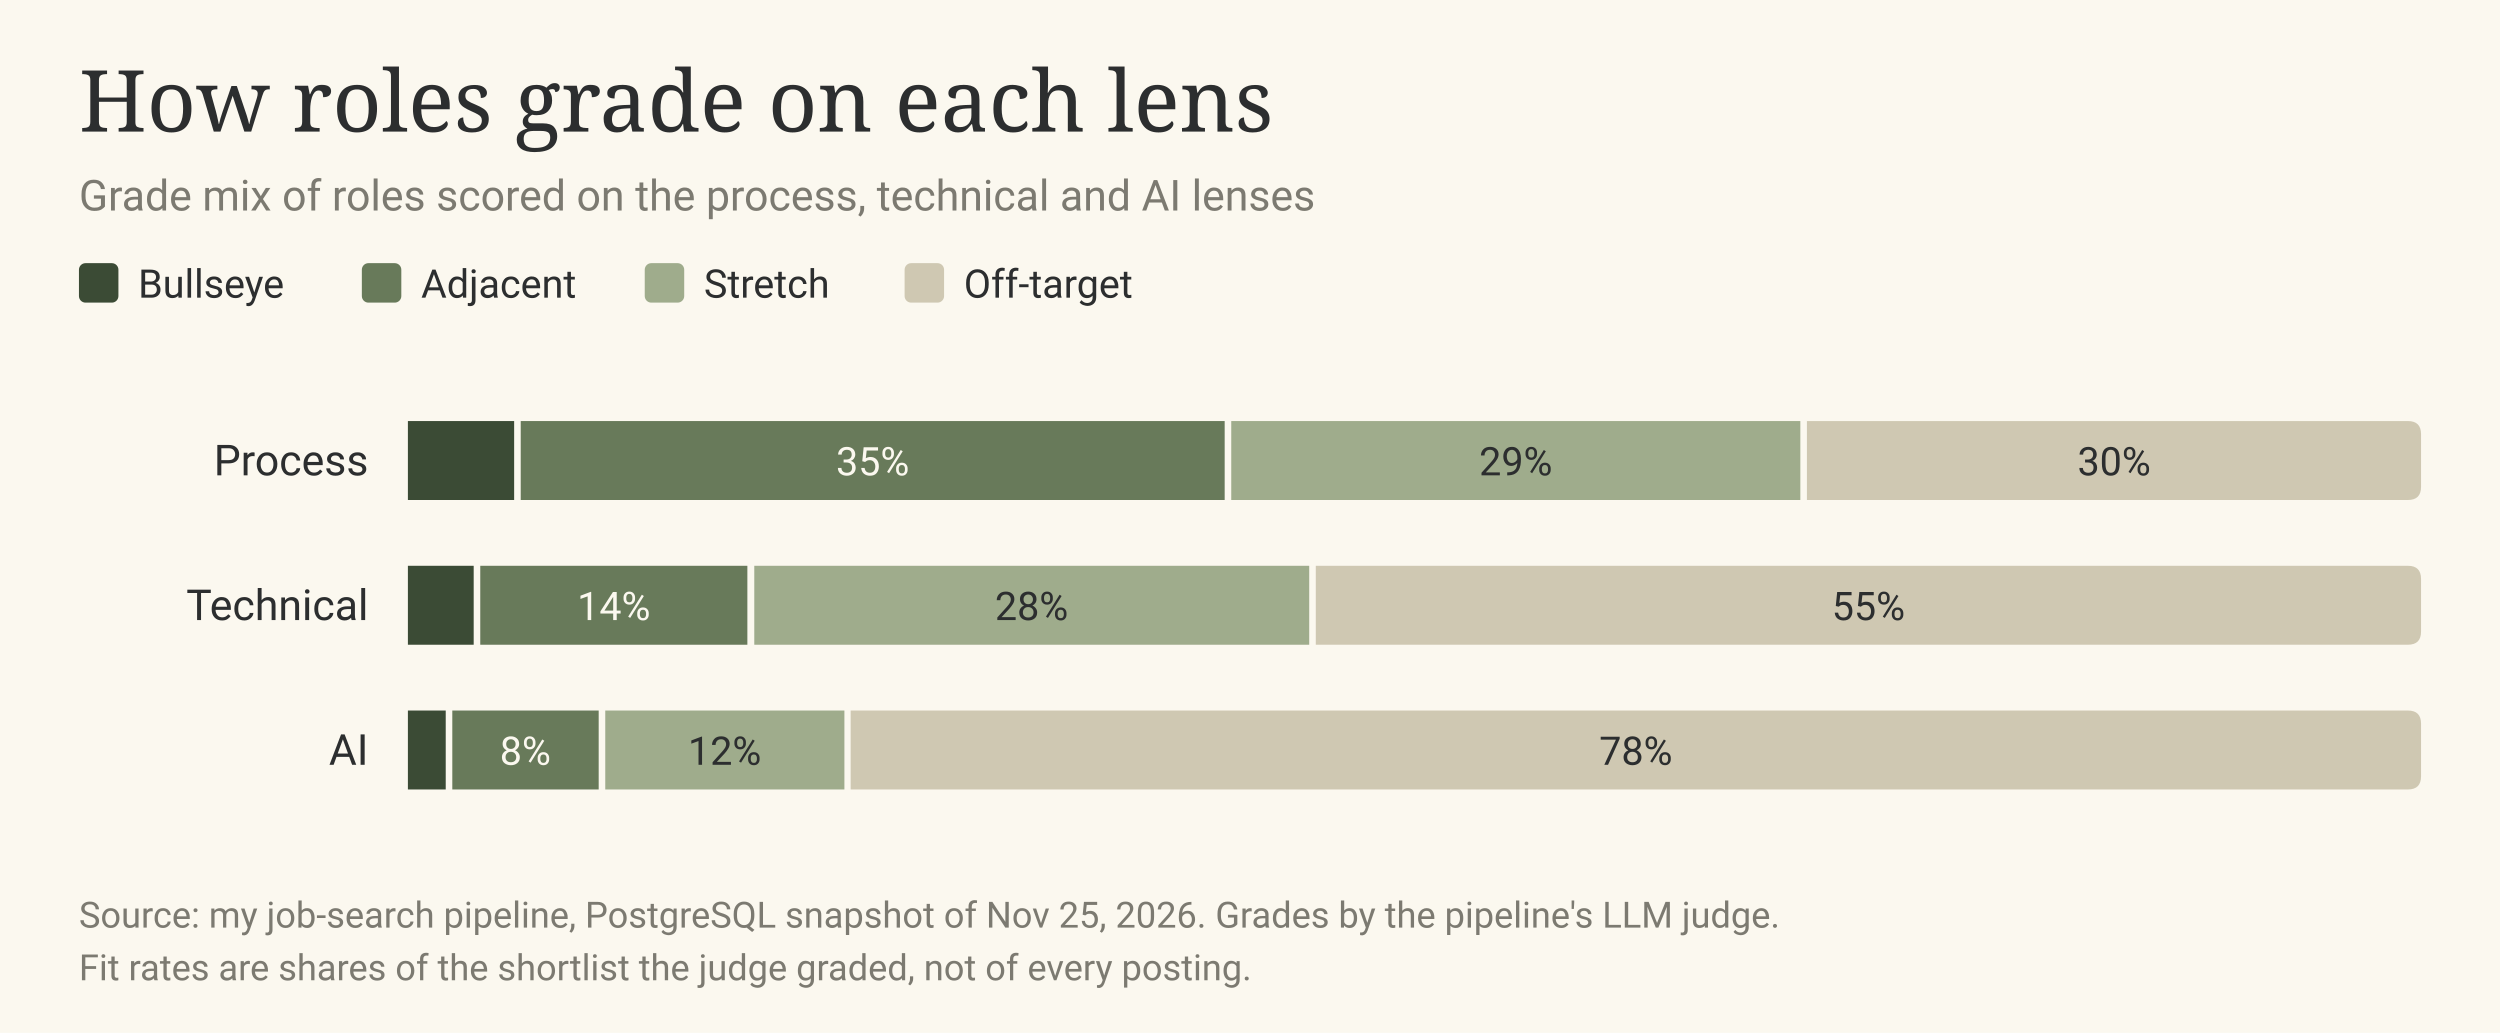
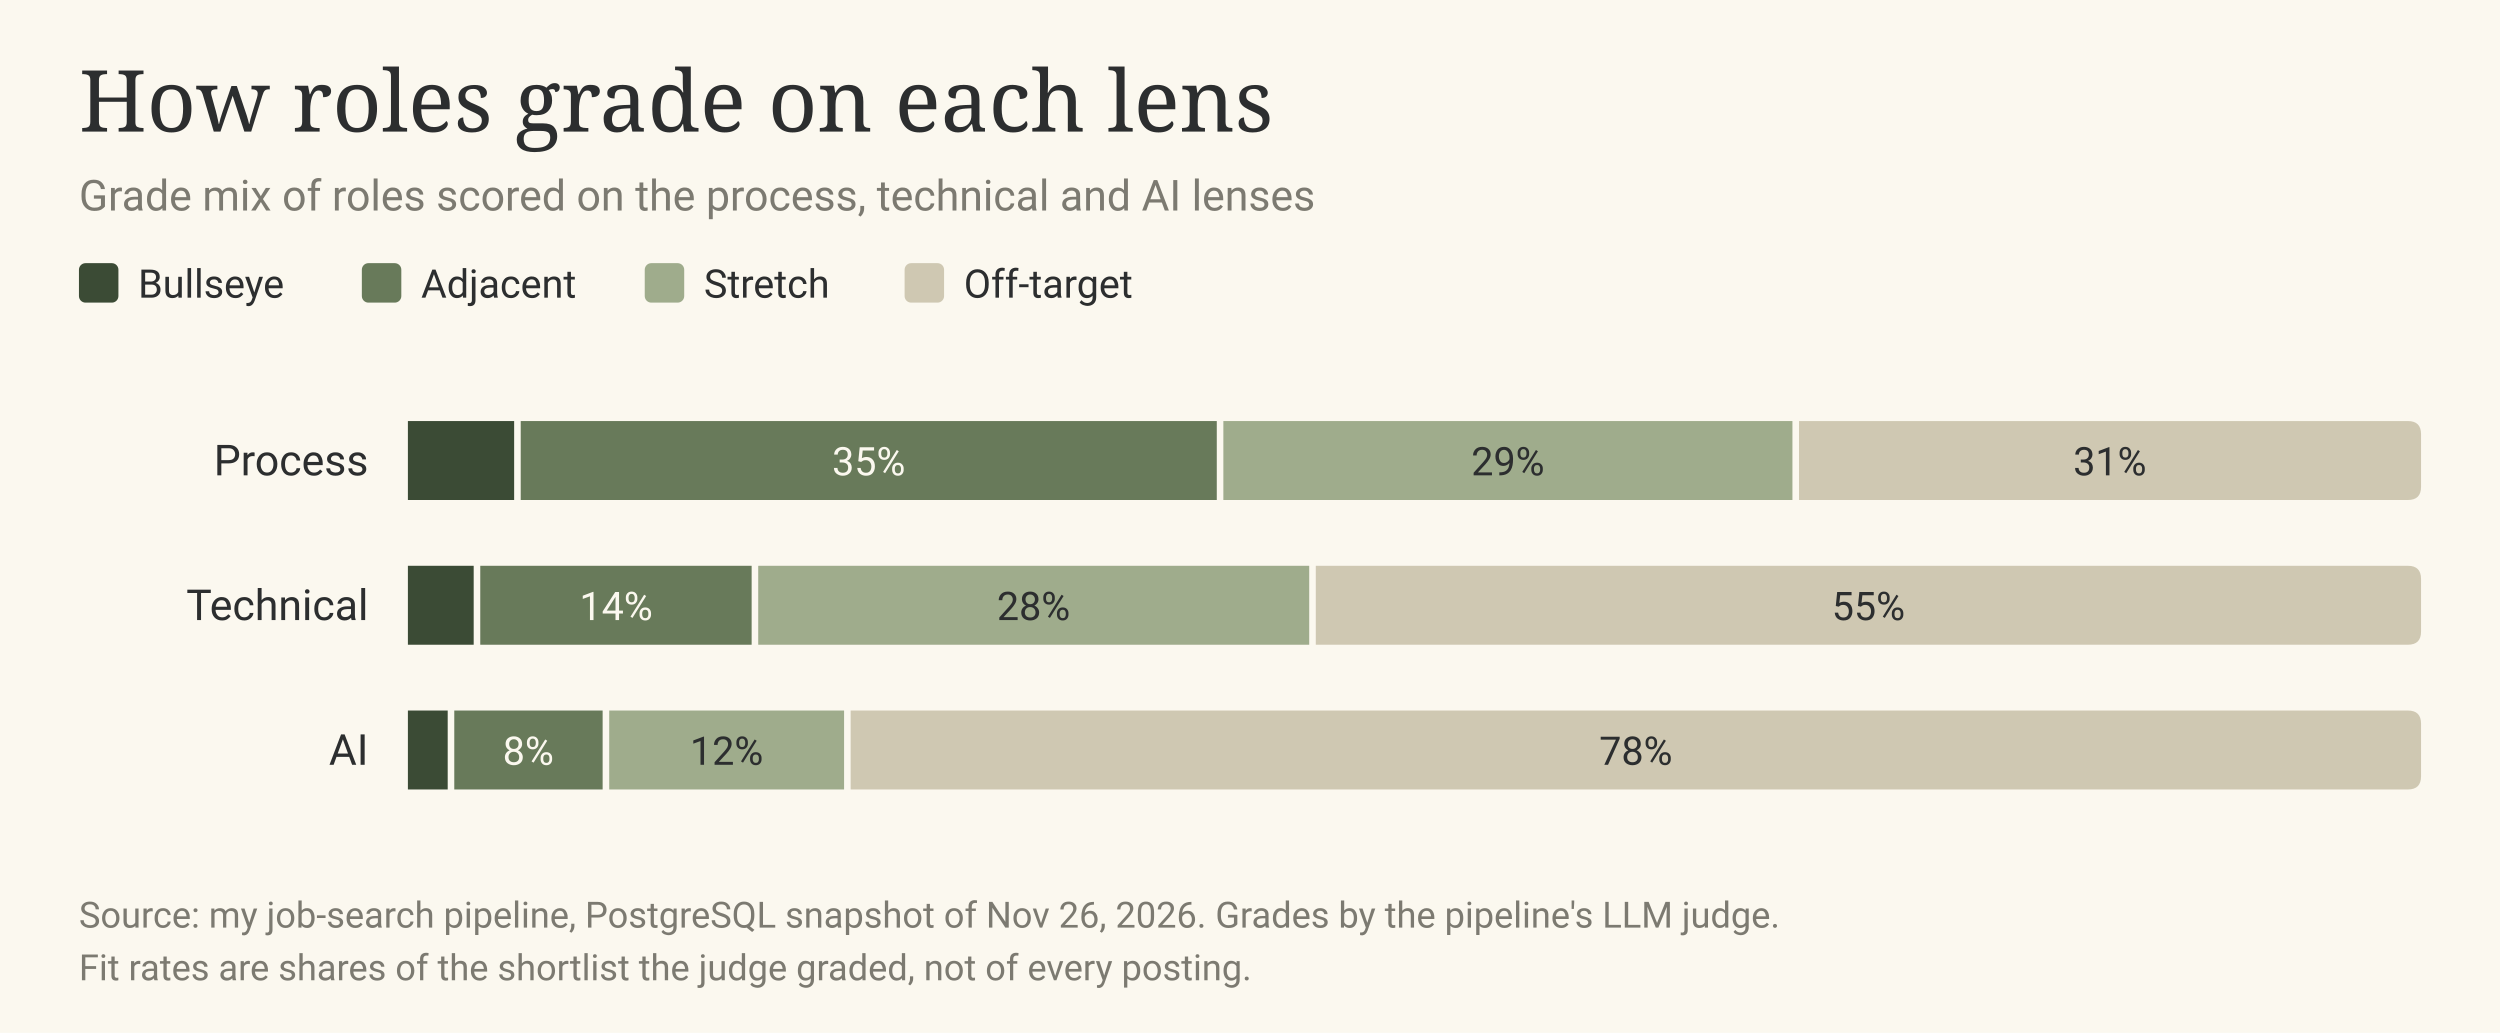
<svg xmlns="http://www.w3.org/2000/svg" viewBox="0 0 760 314" width="760" height="314" role="img" aria-labelledby="t d">
  <rect width="760" height="314" fill="#fbf8ef" />
  <text x="24" y="40" font-family="'Instrument Serif', 'Iowan Old Style', Georgia, serif" font-size="26" fill="#2c2e2f">How roles grade on each lens</text>
  <text x="24" y="64" font-family="-apple-system, BlinkMacSystemFont, 'Segoe UI', Roboto, Inter, sans-serif" font-size="13" fill="#7c7a71">Grade mix of roles scored on the process, technical and AI lenses</text>
  <rect x="24" y="80" width="12" height="12" rx="2" fill="#3b4b35" />
  <text x="42" y="90.5" font-family="-apple-system, BlinkMacSystemFont, 'Segoe UI', Roboto, Inter, sans-serif" font-size="12" fill="#2c2e2f">Bullseye</text>
  <rect x="110" y="80" width="12" height="12" rx="2" fill="#687a5a" />
  <text x="128" y="90.5" font-family="-apple-system, BlinkMacSystemFont, 'Segoe UI', Roboto, Inter, sans-serif" font-size="12" fill="#2c2e2f">Adjacent</text>
  <rect x="196" y="80" width="12" height="12" rx="2" fill="#9fac8c" />
  <text x="214" y="90.5" font-family="-apple-system, BlinkMacSystemFont, 'Segoe UI', Roboto, Inter, sans-serif" font-size="12" fill="#2c2e2f">Stretch</text>
  <rect x="275" y="80" width="12" height="12" rx="2" fill="#cfc8b2" />
  <text x="293" y="90.5" font-family="-apple-system, BlinkMacSystemFont, 'Segoe UI', Roboto, Inter, sans-serif" font-size="12" fill="#2c2e2f">Off-target</text>
  <text x="112" y="144.5" text-anchor="end" font-family="-apple-system, BlinkMacSystemFont, 'Segoe UI', Roboto, Inter, sans-serif" font-size="13" fill="#2c2e2f">Process</text>
  <g>
    <rect x="124.0" y="128.0" width="32.3" height="24" fill="#3b4b35" />
  </g>
  <g>
-     <rect x="158.3" y="128.0" width="214.0" height="24" fill="#687a5a" />
-     <text x="265.3" y="144.5" text-anchor="middle" font-family="-apple-system, BlinkMacSystemFont, 'Segoe UI', Roboto, Inter, sans-serif" font-size="12" fill="#fbf8ef">35%</text>
+     <rect x="158.3" y="128.0" width="211.6" height="24" fill="#687a5a" />
+     <text x="264.1" y="144.5" text-anchor="middle" font-family="-apple-system, BlinkMacSystemFont, 'Segoe UI', Roboto, Inter, sans-serif" font-size="12" fill="#fbf8ef">35%</text>
  </g>
  <g>
-     <rect x="374.3" y="128.0" width="173.0" height="24" fill="#9fac8c" />
-     <text x="460.8" y="144.5" text-anchor="middle" font-family="-apple-system, BlinkMacSystemFont, 'Segoe UI', Roboto, Inter, sans-serif" font-size="12" fill="#2c2e2f">29%</text>
+     <rect x="371.9" y="128.0" width="173.0" height="24" fill="#9fac8c" />
+     <text x="458.4" y="144.5" text-anchor="middle" font-family="-apple-system, BlinkMacSystemFont, 'Segoe UI', Roboto, Inter, sans-serif" font-size="12" fill="#2c2e2f">29%</text>
  </g>
  <g>
-     <path d="M549.3,128.0H732.0Q736.0,128.0 736.0,132.0V148.0Q736.0,152.0 732.0,152.0H549.3Z" fill="#cfc8b2" />
-     <text x="642.7" y="144.5" text-anchor="middle" font-family="-apple-system, BlinkMacSystemFont, 'Segoe UI', Roboto, Inter, sans-serif" font-size="12" fill="#2c2e2f">30%</text>
+     <path d="M546.9,128.0H732.0Q736.0,128.0 736.0,132.0V148.0Q736.0,152.0 732.0,152.0H546.9Z" fill="#cfc8b2" />
+     <text x="641.4" y="144.5" text-anchor="middle" font-family="-apple-system, BlinkMacSystemFont, 'Segoe UI', Roboto, Inter, sans-serif" font-size="12" fill="#2c2e2f">31%</text>
  </g>
  <text x="112" y="188.5" text-anchor="end" font-family="-apple-system, BlinkMacSystemFont, 'Segoe UI', Roboto, Inter, sans-serif" font-size="13" fill="#2c2e2f">Technical</text>
  <g>
    <rect x="124.0" y="172.0" width="20.0" height="24" fill="#3b4b35" />
  </g>
  <g>
-     <rect x="146.0" y="172.0" width="81.2" height="24" fill="#687a5a" />
-     <text x="186.6" y="188.5" text-anchor="middle" font-family="-apple-system, BlinkMacSystemFont, 'Segoe UI', Roboto, Inter, sans-serif" font-size="12" fill="#fbf8ef">14%</text>
+     <rect x="146.0" y="172.0" width="82.5" height="24" fill="#687a5a" />
+     <text x="187.3" y="188.5" text-anchor="middle" font-family="-apple-system, BlinkMacSystemFont, 'Segoe UI', Roboto, Inter, sans-serif" font-size="12" fill="#fbf8ef">14%</text>
  </g>
  <g>
-     <rect x="229.3" y="172.0" width="168.7" height="24" fill="#9fac8c" />
-     <text x="313.6" y="188.5" text-anchor="middle" font-family="-apple-system, BlinkMacSystemFont, 'Segoe UI', Roboto, Inter, sans-serif" font-size="12" fill="#2c2e2f">28%</text>
+     <rect x="230.5" y="172.0" width="167.5" height="24" fill="#9fac8c" />
+     <text x="314.2" y="188.5" text-anchor="middle" font-family="-apple-system, BlinkMacSystemFont, 'Segoe UI', Roboto, Inter, sans-serif" font-size="12" fill="#2c2e2f">28%</text>
  </g>
  <g>
    <path d="M400.0,172.0H732.0Q736.0,172.0 736.0,176.0V192.0Q736.0,196.0 732.0,196.0H400.0Z" fill="#cfc8b2" />
    <text x="568.0" y="188.5" text-anchor="middle" font-family="-apple-system, BlinkMacSystemFont, 'Segoe UI', Roboto, Inter, sans-serif" font-size="12" fill="#2c2e2f">55%</text>
  </g>
  <text x="112" y="232.5" text-anchor="end" font-family="-apple-system, BlinkMacSystemFont, 'Segoe UI', Roboto, Inter, sans-serif" font-size="13" fill="#2c2e2f">AI</text>
  <g>
-     <rect x="124.0" y="216.0" width="11.5" height="24" fill="#3b4b35" />
+     <rect x="124.0" y="216.0" width="12.1" height="24" fill="#3b4b35" />
  </g>
  <g>
-     <rect x="137.5" y="216.0" width="44.5" height="24" fill="#687a5a" />
-     <text x="159.7" y="232.5" text-anchor="middle" font-family="-apple-system, BlinkMacSystemFont, 'Segoe UI', Roboto, Inter, sans-serif" font-size="12" fill="#fbf8ef">8%</text>
+     <rect x="138.1" y="216.0" width="45.1" height="24" fill="#687a5a" />
+     <text x="160.6" y="232.5" text-anchor="middle" font-family="-apple-system, BlinkMacSystemFont, 'Segoe UI', Roboto, Inter, sans-serif" font-size="12" fill="#fbf8ef">8%</text>
  </g>
  <g>
-     <rect x="184.0" y="216.0" width="72.7" height="24" fill="#9fac8c" />
-     <text x="220.3" y="232.5" text-anchor="middle" font-family="-apple-system, BlinkMacSystemFont, 'Segoe UI', Roboto, Inter, sans-serif" font-size="12" fill="#2c2e2f">12%</text>
+     <rect x="185.2" y="216.0" width="71.4" height="24" fill="#9fac8c" />
+     <text x="220.9" y="232.5" text-anchor="middle" font-family="-apple-system, BlinkMacSystemFont, 'Segoe UI', Roboto, Inter, sans-serif" font-size="12" fill="#2c2e2f">12%</text>
  </g>
  <g>
    <path d="M258.6,216.0H732.0Q736.0,216.0 736.0,220.0V236.0Q736.0,240.0 732.0,240.0H258.6Z" fill="#cfc8b2" />
    <text x="497.3" y="232.5" text-anchor="middle" font-family="-apple-system, BlinkMacSystemFont, 'Segoe UI', Roboto, Inter, sans-serif" font-size="12" fill="#2c2e2f">78%</text>
  </g>
-   <text x="24" y="282" font-family="-apple-system, BlinkMacSystemFont, 'Segoe UI', Roboto, Inter, sans-serif" font-size="11" fill="#7c7a71">Source: my job-search pipeline, PostgreSQL snapshot of Nov 25, 2026. Grades by the pipeline's LLM judge.</text>
+   <text x="24" y="282" font-family="-apple-system, BlinkMacSystemFont, 'Segoe UI', Roboto, Inter, sans-serif" font-size="11" fill="#7c7a71">Source: my job-search pipeline, PostgreSQL snapshot of Nov 26, 2026. Grades by the pipeline's LLM judge.</text>
  <text x="24" y="298" font-family="-apple-system, BlinkMacSystemFont, 'Segoe UI', Roboto, Inter, sans-serif" font-size="11" fill="#7c7a71">Fit rates are shares of the shortlist the judge graded, not of every posting.</text>
</svg>
